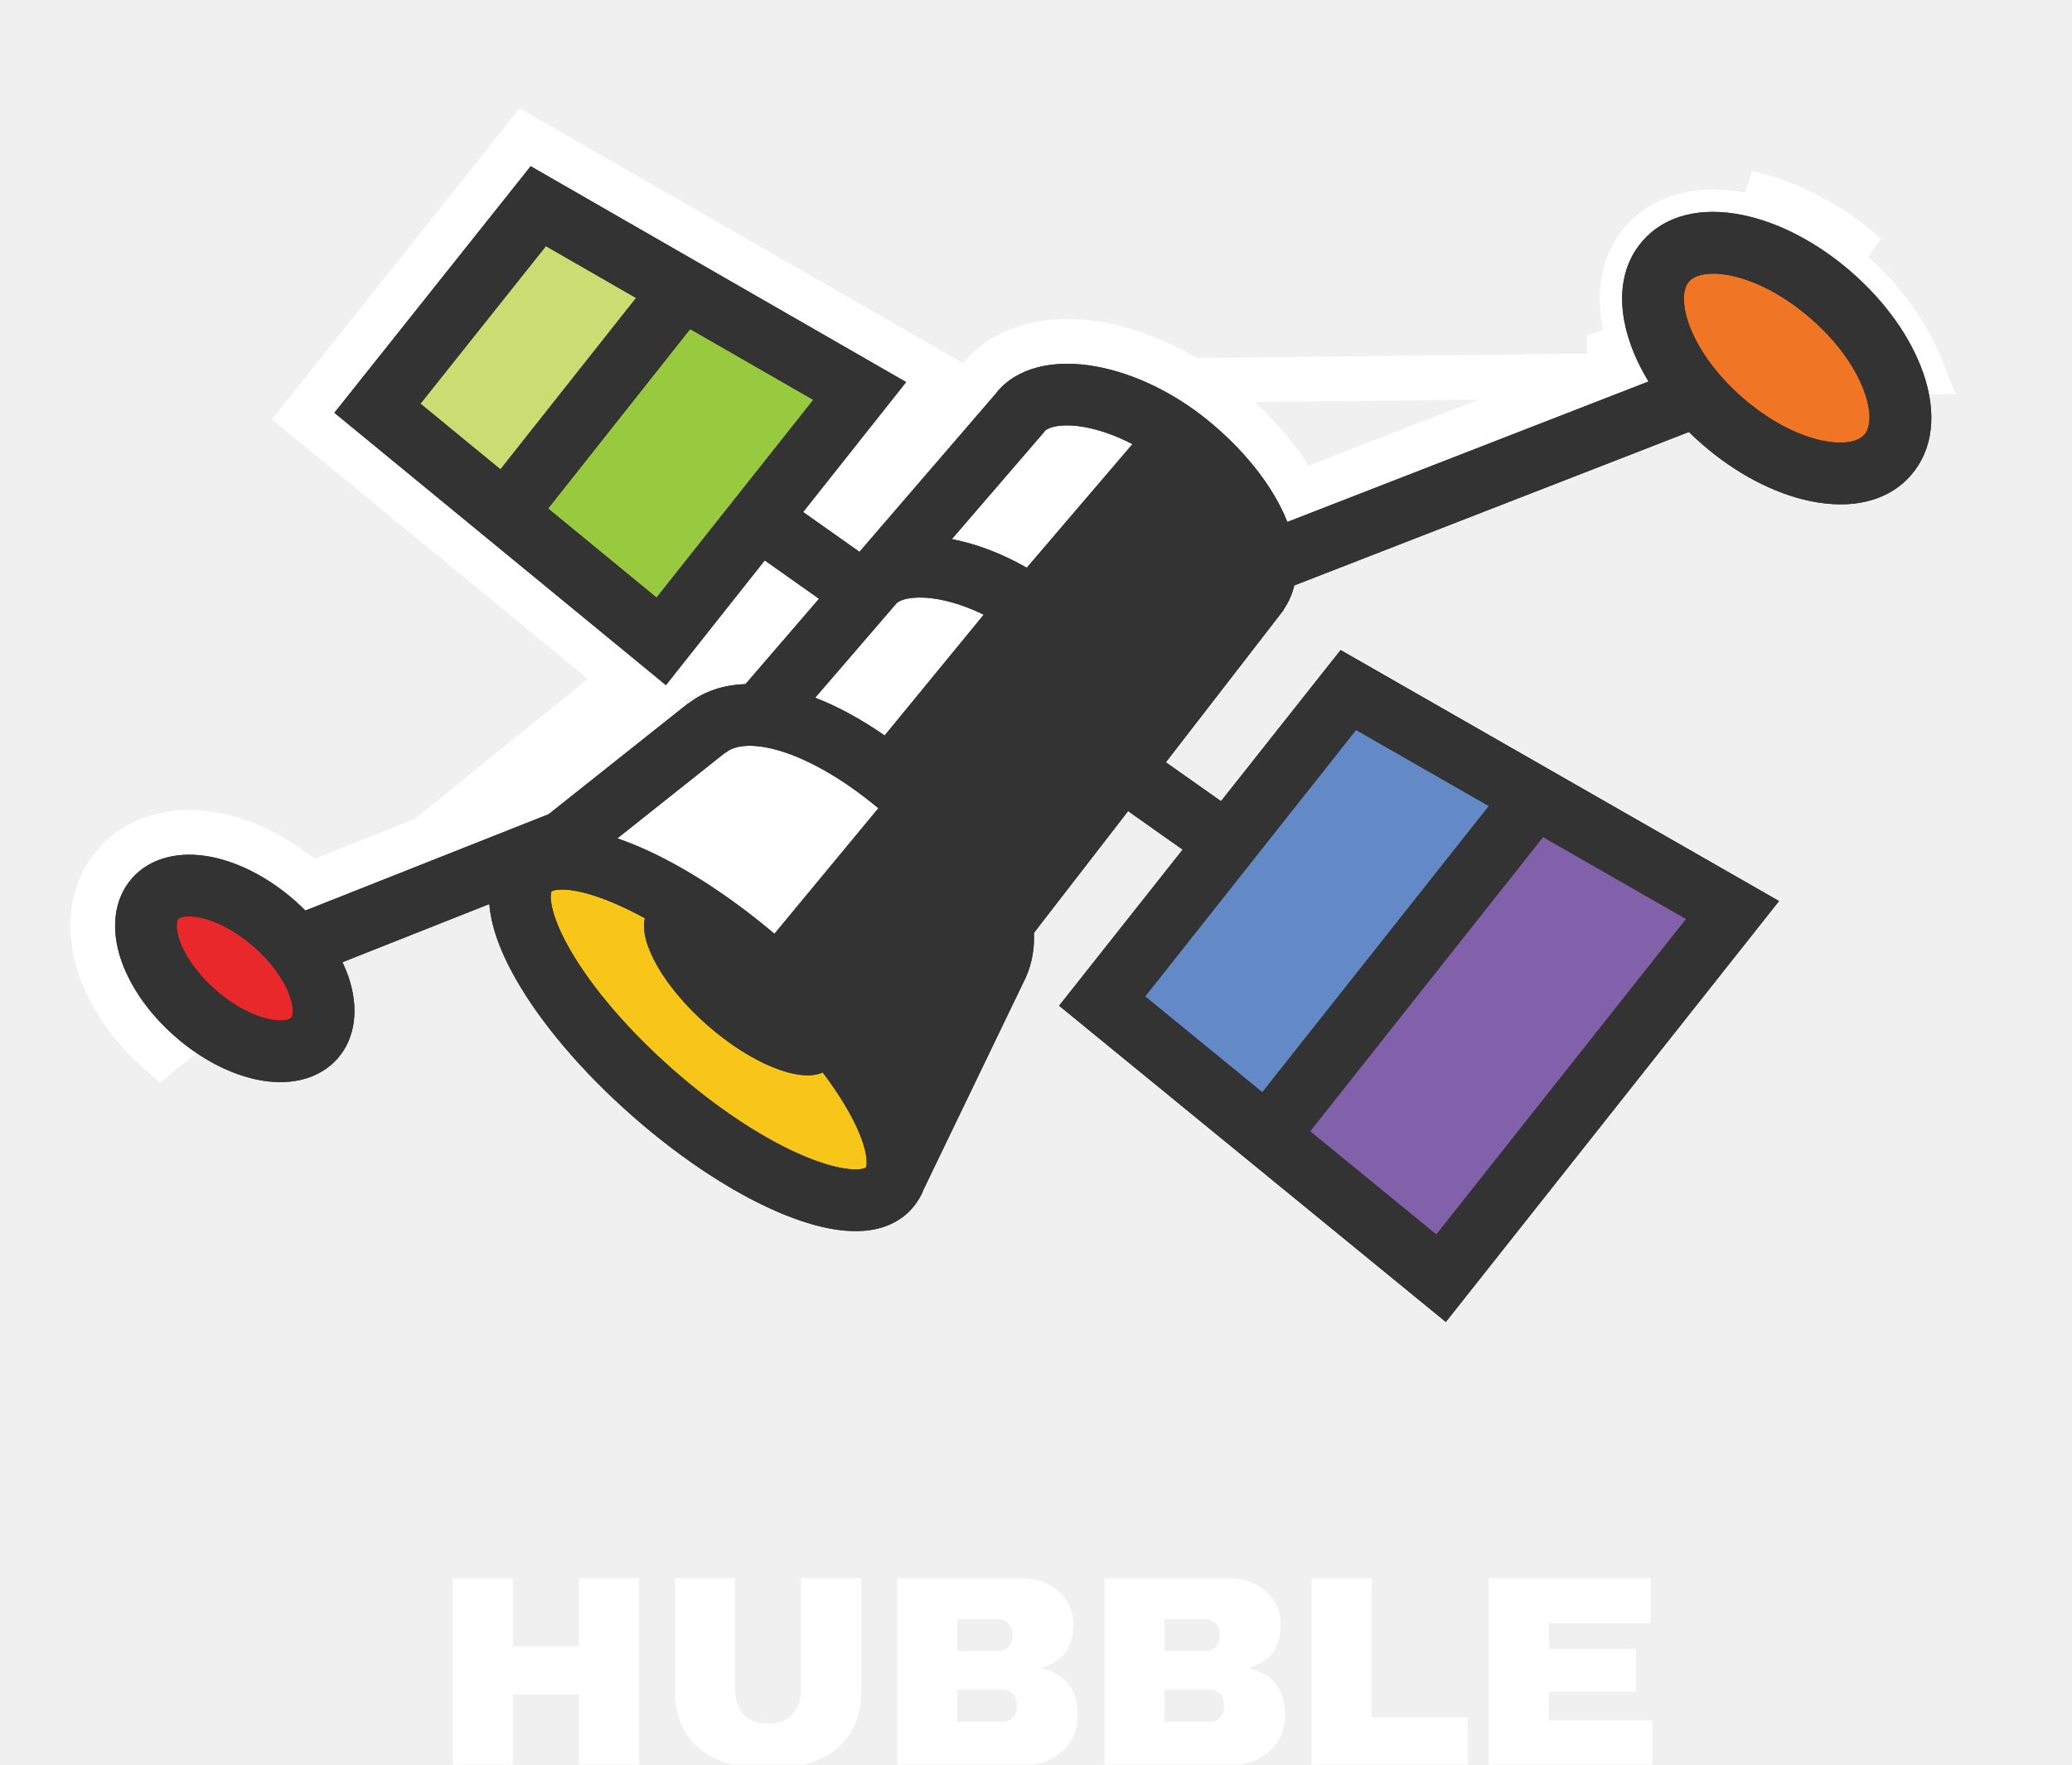
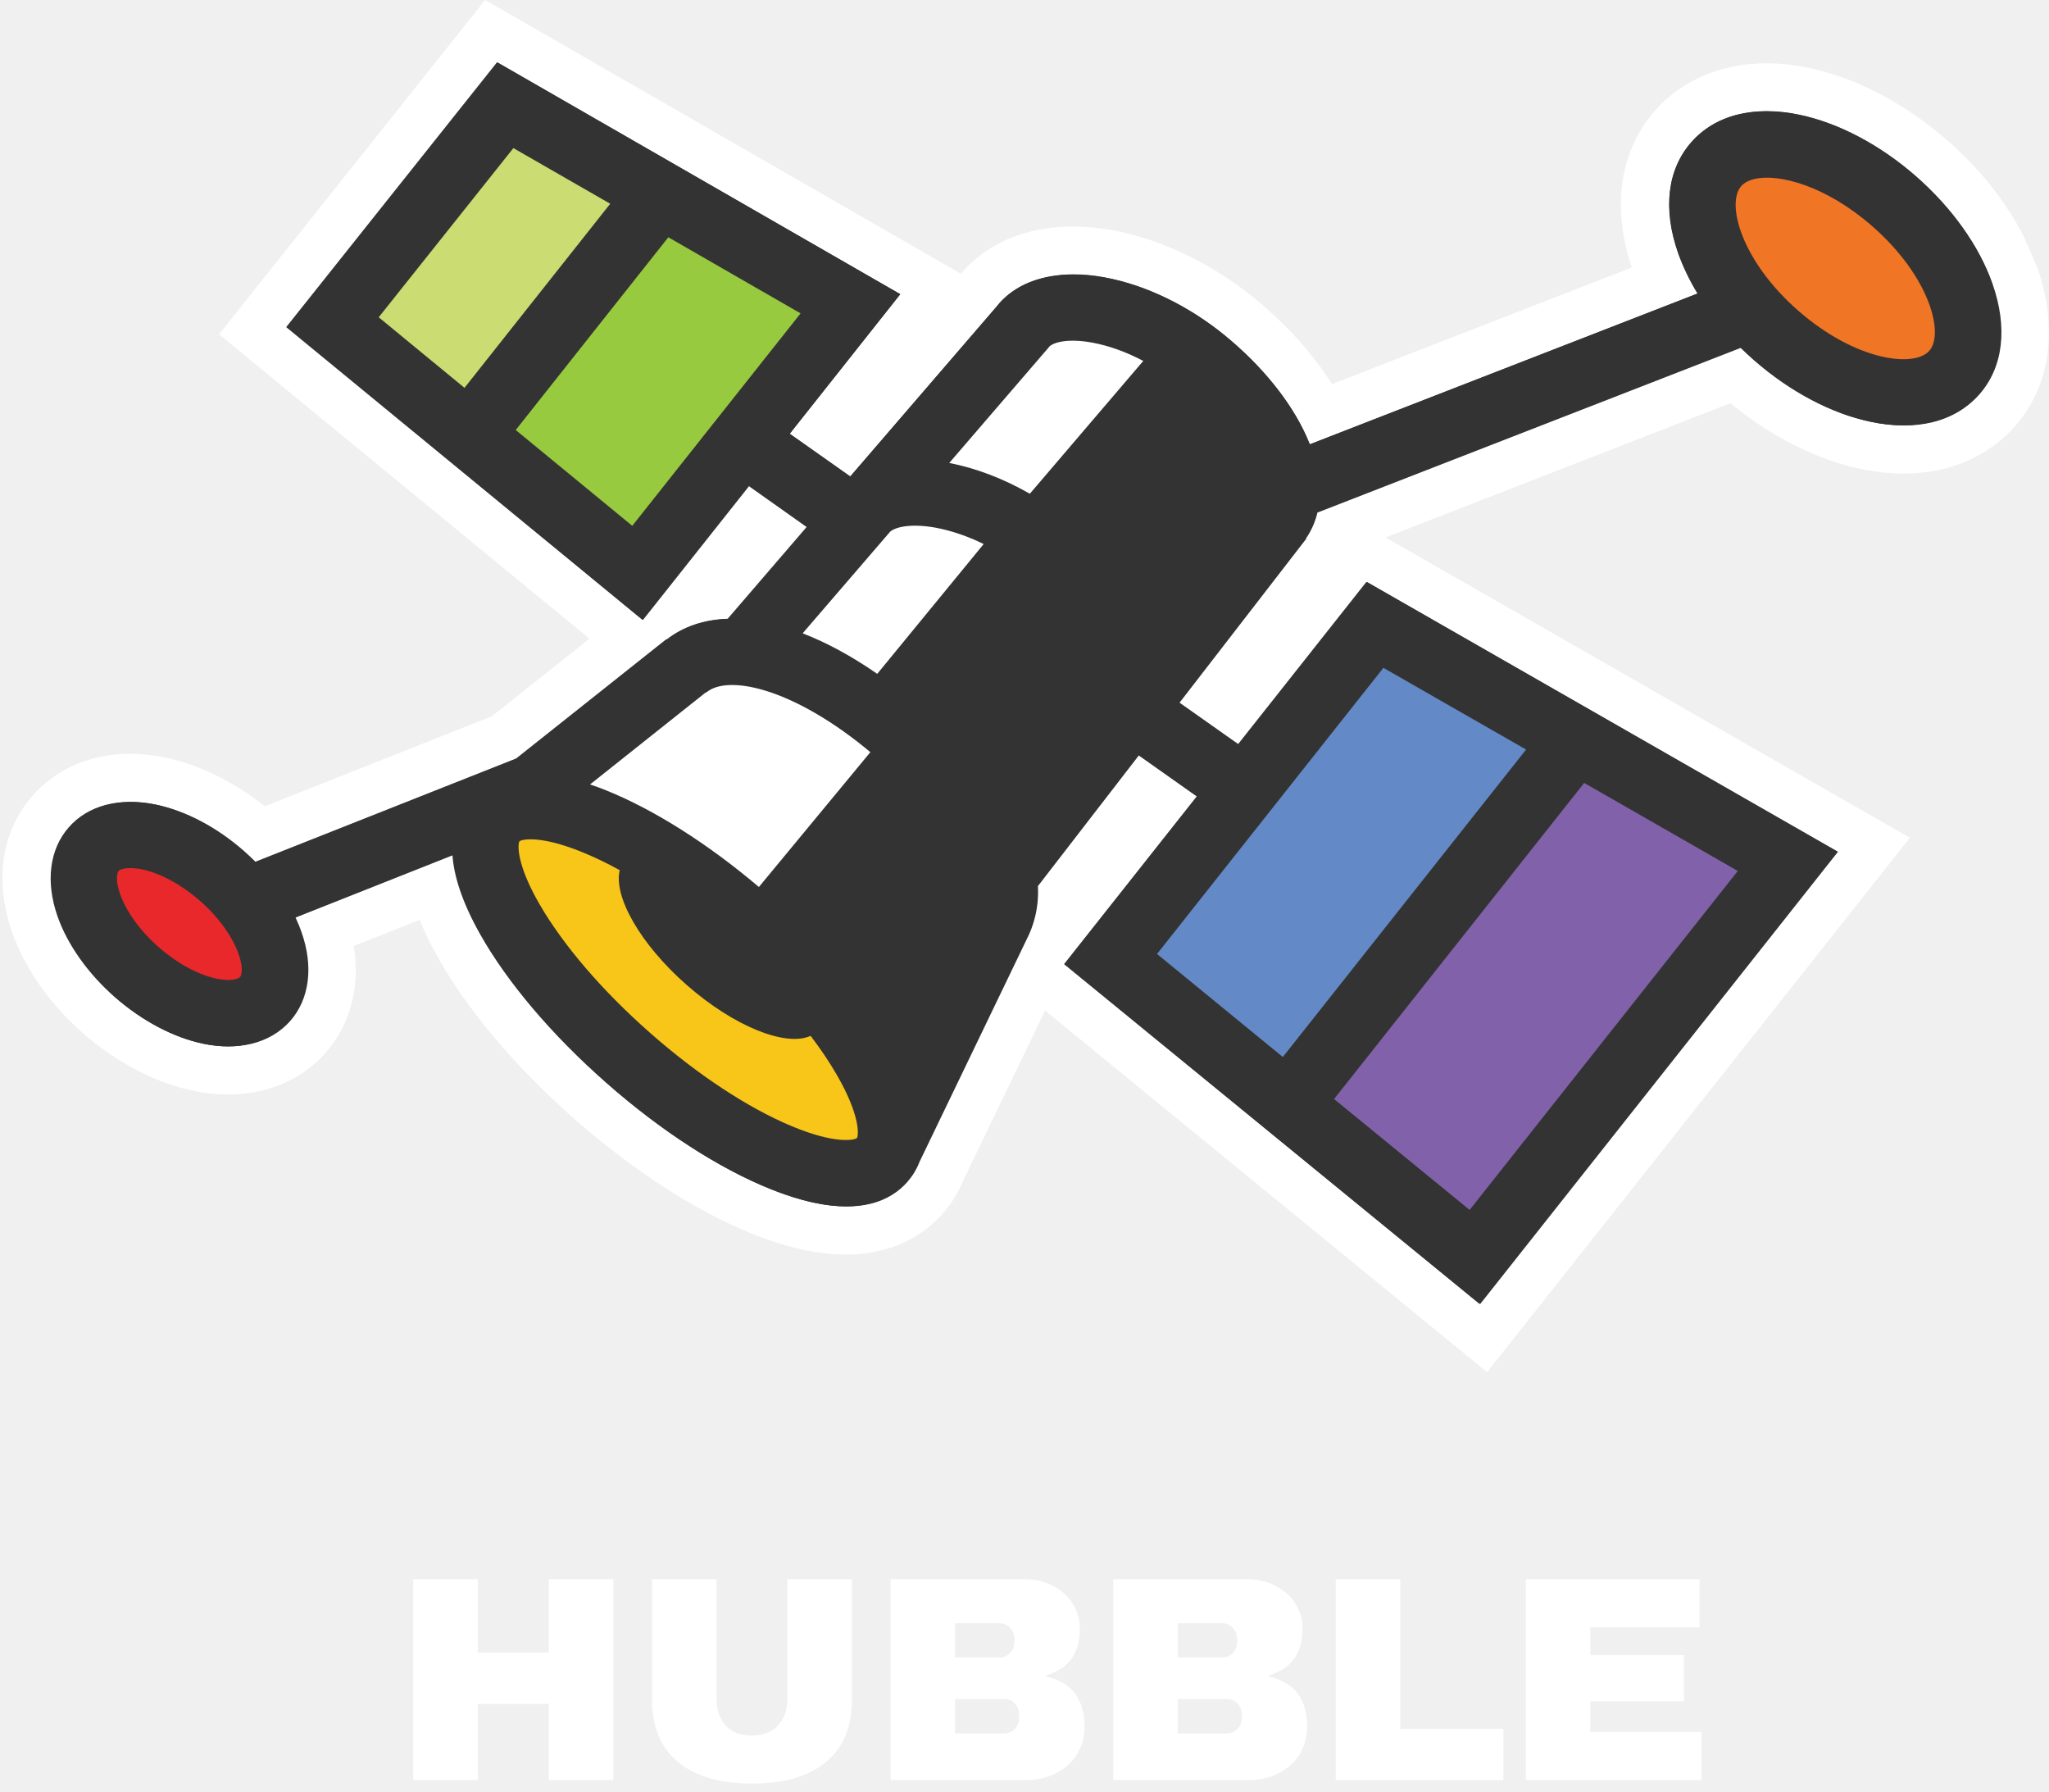
- <svg xmlns="http://www.w3.org/2000/svg" width="162" height="138" viewBox="0 0 162 138" fill="none">
-   <g clip-path="url(#clip0_7036_18453)">
-     <path d="M45.265 138.045V132.495H40.097V138.045H35.398V123.414H40.097V128.752H45.265V123.414H49.965V138.045H45.265Z" fill="white" />
-     <path d="M65.445 136.727C64.184 137.777 62.39 138.301 60.065 138.301C57.74 138.301 55.943 137.777 54.675 136.727C53.405 135.678 52.772 134.154 52.772 132.155V123.415H57.471V132.091C57.471 132.913 57.691 133.569 58.13 134.058C58.569 134.547 59.207 134.792 60.044 134.792C60.881 134.792 61.522 134.544 61.968 134.048C62.415 133.551 62.638 132.9 62.638 132.091V123.415H67.338V132.155C67.338 134.155 66.707 135.678 65.445 136.727Z" fill="white" />
-     <path d="M81.916 123.871C82.533 124.177 83.022 124.605 83.384 125.158C83.746 125.71 83.926 126.328 83.926 127.007C83.926 128.808 83.111 129.942 81.481 130.41V130.495C83.338 130.921 84.267 132.14 84.267 134.153C84.267 134.918 84.079 135.596 83.704 136.183C83.328 136.772 82.814 137.23 82.162 137.556C81.509 137.882 80.793 138.045 80.014 138.045H70.147V123.414H79.886C80.623 123.414 81.3 123.566 81.917 123.871H81.916ZM74.845 129.113H78.077C78.389 129.113 78.648 129.003 78.853 128.784C79.059 128.564 79.162 128.291 79.162 127.965V127.752C79.162 127.441 79.056 127.175 78.843 126.955C78.631 126.736 78.375 126.625 78.077 126.625H74.845V129.113ZM74.845 134.642H78.418C78.73 134.642 78.988 134.533 79.194 134.313C79.4 134.093 79.502 133.82 79.502 133.494V133.282C79.502 132.956 79.4 132.683 79.194 132.463C78.988 132.244 78.73 132.134 78.418 132.134H74.845V134.642Z" fill="white" />
-     <path d="M98.121 123.871C98.738 124.177 99.226 124.605 99.588 125.158C99.949 125.71 100.13 126.328 100.13 127.007C100.13 128.808 99.315 129.942 97.685 130.41V130.495C99.542 130.921 100.47 132.14 100.47 134.153C100.47 134.918 100.282 135.596 99.907 136.183C99.531 136.772 99.017 137.23 98.365 137.556C97.712 137.882 96.997 138.045 96.217 138.045H86.35V123.414H96.089C96.826 123.414 97.503 123.566 98.121 123.871ZM91.049 129.113H94.281C94.593 129.113 94.852 129.003 95.057 128.784C95.262 128.564 95.366 128.291 95.366 127.965V127.752C95.366 127.441 95.26 127.175 95.047 126.955C94.835 126.736 94.58 126.625 94.281 126.625H91.049V129.113ZM91.049 134.642H94.622C94.934 134.642 95.192 134.533 95.398 134.313C95.603 134.093 95.706 133.82 95.706 133.494V133.282C95.706 132.956 95.603 132.683 95.398 132.463C95.192 132.244 94.933 132.134 94.622 132.134H91.049V134.642Z" fill="white" />
-     <path d="M102.554 123.415H107.253V134.303H114.76V138.046H102.554V123.415Z" fill="white" />
-     <path d="M116.398 123.415H129.052V126.924H121.098V128.944H127.903V132.304H121.098V134.537H129.2V138.046H116.398V123.415Z" fill="white" />
-     <path d="M76.268 29.947L76.57 29.577C78.685 26.988 82.289 26.255 86.023 26.941C89.33 27.548 92.708 29.197 95.575 31.541C98.111 33.614 100.215 36.073 101.547 38.591L126.417 28.918C126.197 28.446 126.002 27.969 125.833 27.489C125.833 27.489 125.833 27.488 125.833 27.488L127.483 26.907C126.352 23.696 126.686 20.831 128.427 18.84C130.167 16.85 132.962 16.134 136.296 16.826C139.14 17.415 142.153 19.003 144.776 21.296L144.812 21.328C145.606 22.021 148.529 24.572 150.344 29.102L76.268 29.947ZM76.268 29.947L66.91 40.808L65.312 39.679M76.268 29.947L65.312 39.679M65.312 39.679L72.217 30.966L73.479 29.374L71.718 28.361L42.363 11.483L41.058 10.733L40.121 11.91L24.776 31.191L23.703 32.539L25.034 33.632L50.953 54.929L51.017 54.982L42.007 62.14L24.267 69.167C24.235 69.139 24.203 69.11 24.171 69.082L24.169 69.08C22.013 67.196 19.472 65.837 16.968 65.317C13.926 64.686 10.915 65.344 8.992 67.545H8.992C7.068 69.746 6.819 72.817 7.852 75.749C8.702 78.16 10.388 80.495 12.545 82.38L65.312 39.679ZM57.435 51.804C56.716 51.879 56.018 52.025 55.351 52.247L60.134 46.211L61.452 47.142L57.435 51.804ZM145.927 19.979C143.122 17.527 139.844 15.774 136.651 15.112L145.927 19.979Z" stroke="white" stroke-width="3.5" />
-     <path d="M69.66 43.99L80.174 32.088C87.167 27.385 101.573 39.676 98.473 46.198L88.085 59.634C90.407 55.807 78.514 41.518 69.661 43.99H69.66Z" fill="white" />
-     <path d="M59.265 55.936L68.392 45.462C75.385 40.76 91.689 53.719 87.322 60.596L78.347 72.23C79.288 69.552 66.251 54.148 59.266 55.936H59.265Z" fill="white" />
-     <path d="M42.069 67.407L55.74 56.621C62.733 51.919 82.127 69.048 77.76 75.924L70.074 92.461C71.2 81.481 49.661 65.272 42.069 67.407Z" fill="white" />
-     <path d="M99.073 88.823L120.077 62.28L135.461 71.164L112.67 99.961L99.073 88.823Z" fill="#8162AA" />
-     <path d="M86.237 78.578L105.417 53.96L119.755 62.69L99.008 88.947L86.237 78.578Z" fill="#6389C6" />
-     <path d="M39.489 40.132L53.582 22.732L67.217 30.572L51.698 50.154L39.489 40.132Z" fill="#98CA3F" />
-     <path d="M29.512 31.924L42.087 16.124L53.36 22.605L39.49 40.132L29.512 31.924Z" fill="#CBDD72" />
-     <path d="M69.508 92.892C71.918 90.15 67.562 82.379 59.778 75.536C51.994 68.692 43.729 65.368 41.319 68.109C38.908 70.852 43.264 78.622 51.049 85.465C58.833 92.309 67.097 95.634 69.508 92.892Z" fill="#F8C519" />
-     <path d="M147.577 35.574C149.939 32.871 147.972 27.288 143.183 23.103C138.394 18.919 132.598 17.717 130.236 20.419C127.874 23.122 129.842 28.705 134.631 32.89C139.419 37.075 145.216 38.276 147.577 35.574Z" fill="#F07525" />
-     <path d="M24.592 81.171C26.289 79.229 24.875 75.216 21.433 72.208C17.991 69.201 13.825 68.337 12.128 70.279C10.431 72.221 11.845 76.234 15.287 79.242C18.728 82.25 22.895 83.114 24.592 81.171Z" fill="#E8282B" />
-     <path d="M150.342 29.102C149.377 26.361 147.4 23.588 144.777 21.296C142.154 19.003 139.141 17.415 136.297 16.826C132.963 16.134 130.168 16.85 128.428 18.84C126.687 20.831 126.353 23.696 127.484 26.907C127.829 27.887 128.305 28.869 128.892 29.834L100.65 40.818C100.573 40.622 100.491 40.424 100.401 40.226C99.259 37.693 97.152 35.089 94.469 32.896C91.798 30.712 88.686 29.209 85.707 28.662C82.32 28.04 79.484 28.777 77.926 30.684L77.936 30.692L67.199 43.155L62.793 40.041L70.847 29.879L41.491 13L26.146 32.28L52.065 53.577L59.792 43.825L64.036 46.824L58.285 53.5C56.574 53.555 55.061 54.051 53.834 55.011L53.819 54.992L42.894 63.672L23.877 71.205C23.602 70.929 23.316 70.659 23.018 70.398C21.046 68.674 18.772 67.478 16.614 67.031C14.006 66.49 11.708 67.097 10.31 68.697C8.912 70.297 8.618 72.655 9.504 75.167C10.236 77.245 11.725 79.339 13.697 81.062C15.669 82.786 17.944 83.982 20.101 84.429C21.348 84.687 22.523 84.684 23.563 84.435C24.7 84.163 25.675 83.598 26.405 82.763C27.803 81.163 28.097 78.805 27.212 76.293C27.089 75.943 26.942 75.593 26.777 75.244L38.261 70.695C38.375 72.201 38.942 74.086 40.258 76.432C42.226 79.943 45.492 83.795 49.456 87.281C53.421 90.766 57.66 93.513 61.393 95.015C64.651 96.326 66.966 96.475 68.605 96.084C69.872 95.78 70.736 95.154 71.319 94.49C71.662 94.099 71.98 93.615 72.211 93.019L79.993 76.87C80.507 75.891 80.913 74.583 80.836 72.954L88.201 63.428L92.466 66.442L82.807 78.648L113.043 103.378L139.095 70.462L104.817 50.834L95.464 62.654L91.155 59.609L100.383 47.673L100.364 47.658C100.756 47.09 101.032 46.46 101.195 45.781L132.049 33.781C132.372 34.098 132.707 34.41 133.053 34.713C135.676 37.006 138.688 38.594 141.533 39.184C143.152 39.519 144.643 39.523 145.948 39.211C147.332 38.88 148.507 38.193 149.402 37.169C151.142 35.179 151.477 32.313 150.345 29.102H150.342ZM22.772 79.59C22.633 79.749 22.067 79.912 21.079 79.707C19.741 79.429 18.207 78.6 16.87 77.431C15.533 76.262 14.506 74.853 14.052 73.565C13.716 72.613 13.802 72.03 13.941 71.871C13.993 71.812 14.106 71.752 14.278 71.71C14.565 71.641 15.017 71.625 15.635 71.754C16.973 72.032 18.506 72.861 19.844 74.029C21.181 75.199 22.208 76.608 22.662 77.896C22.997 78.848 22.912 79.431 22.772 79.59ZM131.833 71.864L112.301 96.543L102.43 88.469L120.642 65.455L131.834 71.864H131.833ZM106.021 57.082L116.409 63.031L98.696 85.416L89.532 77.921L106.021 57.083L106.021 57.082ZM32.876 31.568L42.682 19.247L49.733 23.302L39.127 36.704L32.876 31.568H32.876ZM51.333 46.734L42.854 39.766L53.96 25.732L63.589 31.268L51.333 46.733V46.734ZM67.695 91.305C67.511 91.456 66.119 91.767 62.932 90.435C59.752 89.105 56.096 86.699 52.639 83.659C49.182 80.619 46.328 77.302 44.601 74.318C42.864 71.314 43.003 69.894 43.126 69.708C43.158 69.68 43.229 69.648 43.344 69.62C43.865 69.496 45.271 69.48 47.891 70.576C48.706 70.917 49.553 71.329 50.421 71.804C49.959 73.726 51.915 77.189 55.291 80.157C58.746 83.195 62.525 84.692 64.326 83.865C65.054 84.828 65.691 85.776 66.222 86.694C67.952 89.683 67.821 91.104 67.694 91.305L67.695 91.305ZM60.551 73.024C56.826 69.874 52.91 67.394 49.432 65.995C49.029 65.833 48.641 65.689 48.267 65.561L56.71 58.852L56.727 58.871C57.503 58.199 59.044 58.139 60.956 58.708C63.303 59.407 66.032 60.998 68.676 63.204L60.551 73.023V73.024ZM69.167 57.515C67.307 56.224 65.478 55.236 63.734 54.561L70.118 47.152C70.561 46.788 71.717 46.562 73.413 46.873C74.544 47.081 75.739 47.492 76.914 48.069L69.167 57.514V57.515ZM74.42 42.159L81.674 33.74L81.663 33.73C81.93 33.413 82.99 33.066 84.835 33.405C86.032 33.625 87.303 34.085 88.542 34.732L80.279 44.397C78.374 43.305 76.371 42.534 74.42 42.159ZM145.766 33.995C144.67 35.251 140.406 34.739 136.222 31.082C132.038 27.425 130.961 23.268 132.058 22.014C132.268 21.773 132.596 21.596 133.018 21.496C134.79 21.072 138.222 21.974 141.602 24.927C145.785 28.584 146.862 32.741 145.766 33.995Z" fill="#333333" />
-     <path d="M150.341 29.102C149.376 26.361 147.399 23.588 144.776 21.296C142.153 19.003 139.14 17.415 136.296 16.826C132.962 16.134 130.167 16.85 128.427 18.84C126.686 20.831 126.352 23.696 127.483 26.907C127.828 27.887 128.305 28.869 128.891 29.834L100.649 40.818C100.572 40.622 100.49 40.424 100.4 40.226C99.258 37.693 97.151 35.089 94.468 32.896C91.797 30.712 88.685 29.209 85.707 28.662C82.319 28.04 79.483 28.777 77.925 30.684L77.935 30.692L67.198 43.155L62.792 40.041L70.846 29.879L41.49 13L26.145 32.28L52.064 53.577L59.791 43.825L64.035 46.824L58.284 53.5C56.573 53.555 55.06 54.051 53.833 55.011L53.818 54.992L42.893 63.672L23.876 71.205C23.601 70.929 23.315 70.659 23.017 70.398C21.045 68.674 18.771 67.478 16.613 67.031C14.005 66.49 11.707 67.097 10.31 68.697C8.911 70.297 8.617 72.655 9.503 75.167C10.235 77.245 11.724 79.339 13.696 81.062C15.668 82.786 17.943 83.982 20.1 84.429C21.347 84.687 22.522 84.684 23.562 84.435C24.699 84.163 25.674 83.598 26.404 82.763C27.802 81.163 28.096 78.805 27.211 76.293C27.088 75.943 26.941 75.593 26.776 75.244L38.26 70.695C38.374 72.201 38.941 74.086 40.257 76.432C42.225 79.943 45.491 83.795 49.456 87.281C53.42 90.766 57.659 93.513 61.392 95.015C64.65 96.326 66.965 96.475 68.604 96.084C69.871 95.78 70.734 95.154 71.318 94.49C71.661 94.099 71.979 93.615 72.21 93.019L79.992 76.87C80.506 75.891 80.912 74.583 80.835 72.954L88.2 63.428L92.465 66.442L82.806 78.648L113.042 103.378L139.094 70.462L104.816 50.834L95.463 62.654L91.154 59.609L100.383 47.673L100.363 47.658C100.755 47.09 101.031 46.46 101.194 45.781L132.048 33.781C132.371 34.098 132.706 34.41 133.052 34.713C135.675 37.006 138.687 38.594 141.532 39.184C143.151 39.519 144.642 39.523 145.947 39.211C147.331 38.88 148.506 38.193 149.401 37.169C151.141 35.179 151.476 32.313 150.344 29.102H150.341ZM22.771 79.59C22.631 79.749 22.066 79.912 21.078 79.707C19.74 79.429 18.206 78.6 16.869 77.431C15.532 76.262 14.505 74.853 14.051 73.565C13.716 72.613 13.801 72.03 13.941 71.871C13.992 71.812 14.105 71.752 14.277 71.71C14.563 71.641 15.016 71.625 15.634 71.754C16.972 72.032 18.506 72.861 19.843 74.029C21.18 75.199 22.207 76.608 22.661 77.896C22.996 78.848 22.911 79.431 22.771 79.59ZM131.832 71.864L112.3 96.543L102.429 88.469L120.641 65.455L131.832 71.864ZM106.02 57.082L116.408 63.031L98.695 85.416L89.531 77.921L106.02 57.083L106.02 57.082ZM32.876 31.568L42.681 19.247L49.731 23.302L39.126 36.704L32.876 31.568ZM51.332 46.734L42.853 39.766L53.959 25.732L63.588 31.268L51.332 46.734ZM67.694 91.305C67.51 91.456 66.118 91.767 62.931 90.435C59.751 89.105 56.095 86.699 52.638 83.659C49.181 80.619 46.327 77.302 44.6 74.318C42.863 71.314 43.002 69.894 43.125 69.708C43.157 69.68 43.228 69.648 43.343 69.62C43.864 69.496 45.27 69.48 47.89 70.576C48.706 70.917 49.553 71.329 50.42 71.804C49.958 73.726 51.914 77.189 55.29 80.157C58.745 83.195 62.524 84.692 64.325 83.865C65.053 84.828 65.69 85.776 66.221 86.694C67.951 89.683 67.82 91.104 67.693 91.305L67.694 91.305ZM60.55 73.024C56.825 69.874 52.909 67.394 49.431 65.995C49.028 65.833 48.64 65.689 48.266 65.561L56.709 58.852L56.726 58.871C57.502 58.199 59.043 58.139 60.955 58.708C63.302 59.407 66.031 60.998 68.675 63.204L60.55 73.024ZM69.166 57.515C67.306 56.224 65.477 55.236 63.733 54.561L70.117 47.152C70.56 46.788 71.716 46.562 73.412 46.873C74.544 47.081 75.738 47.492 76.913 48.069L69.166 57.515ZM74.419 42.159L81.672 33.74L81.662 33.73C81.929 33.413 82.989 33.066 84.834 33.405C86.031 33.625 87.302 34.085 88.541 34.732L80.278 44.397C78.373 43.305 76.37 42.534 74.419 42.159ZM145.765 33.995C144.669 35.251 140.405 34.739 136.221 31.082C132.037 27.425 130.96 23.268 132.057 22.014C132.267 21.773 132.595 21.596 133.017 21.496C134.789 21.072 138.221 21.974 141.601 24.927C145.784 28.584 146.861 32.741 145.765 33.995Z" fill="#333333" />
-   </g>
-   <defs>
-     <clipPath id="clip0_7036_18453">
-       <rect width="162" height="138" fill="white" />
-     </clipPath>
-   </defs>
+ <svg xmlns="http://www.w3.org/2000/svg" width="151" height="132" viewBox="0 0 151 132" fill="none">
+   <path d="M76.399 71.653L69.344 86.3C69.06 87.019 68.655 87.666 68.149 88.243C67.198 89.326 65.963 90.055 64.485 90.409C63.817 90.571 63.098 90.652 62.339 90.652C60.517 90.652 58.422 90.177 56.114 89.246C52.157 87.656 47.682 84.761 43.522 81.107C39.362 77.453 35.921 73.384 33.836 69.659C32.995 68.171 32.388 66.754 32.014 65.428L24.017 68.596C24.908 71.562 24.432 74.376 22.691 76.37C21.719 77.484 20.404 78.253 18.895 78.617C18.238 78.779 17.539 78.86 16.81 78.86C16.081 78.86 15.363 78.779 14.614 78.627C12.134 78.111 9.543 76.765 7.326 74.822C5.109 72.878 3.419 70.499 2.579 68.111C1.465 64.953 1.88 61.926 3.733 59.81C5.129 58.211 7.225 57.32 9.613 57.32C10.322 57.32 11.061 57.401 11.81 57.553C14.29 58.069 16.871 59.416 19.098 61.359L19.199 61.45L37.156 54.334L46.276 47.087L18.632 24.373L36.184 2.297L69 21.164L60.73 31.6L62.349 32.744L71.894 21.66L72.127 21.377C73.666 19.494 76.136 18.462 79.081 18.462C79.921 18.462 80.802 18.543 81.693 18.705C84.992 19.312 88.434 20.962 91.359 23.361C93.961 25.486 96.076 27.987 97.402 30.497L122.576 20.709C122.353 20.223 122.151 19.737 121.989 19.262C120.622 15.385 121.078 11.862 123.284 9.342C124.944 7.439 127.323 6.437 130.177 6.437C131.068 6.437 131.999 6.538 132.941 6.73C136.109 7.388 139.449 9.139 142.334 11.66C144.844 13.856 146.818 16.468 148.002 19.12H148.053L148.478 20.304C149.845 24.181 149.389 27.703 147.182 30.224C146.039 31.54 144.551 32.42 142.769 32.845C141.99 33.028 141.16 33.129 140.299 33.129C139.439 33.129 138.477 33.028 137.526 32.835C134.348 32.177 131.017 30.426 128.133 27.906L127.88 27.683L98.485 39.121L98.465 39.161L98.698 39.344L97.625 40.781L89.416 51.399L90.894 52.442L100.267 40.599L138.073 62.25L109.306 98.588L76.379 71.663L76.399 71.653ZM108.03 86.644L125.41 64.689L117.191 59.983L100.783 80.713L108.03 86.644ZM40.344 63.799C40.536 64.305 40.84 64.963 41.316 65.772C42.976 68.627 45.729 71.835 49.09 74.781C52.45 77.737 55.972 80.065 59.019 81.34C59.89 81.704 60.578 81.917 61.104 82.049C60.912 81.543 60.608 80.885 60.133 80.075C59.799 79.508 59.424 78.911 58.999 78.303C58.857 78.314 58.706 78.324 58.554 78.324C55.993 78.324 52.582 76.674 49.434 73.9C46.842 71.623 44.089 68.161 43.846 65.155C43.36 64.912 42.885 64.689 42.429 64.497C41.559 64.133 40.87 63.92 40.344 63.788V63.799ZM94.264 75.378L109.802 55.741L102.392 51.5L87.725 70.034L94.264 75.378ZM10.848 66.015C11.294 66.845 12.012 67.716 12.873 68.475C13.733 69.224 14.695 69.821 15.575 70.155C15.13 69.325 14.411 68.455 13.551 67.696C12.691 66.947 11.729 66.349 10.848 66.015ZM78.231 65.864C78.211 67.109 77.958 68.293 77.482 69.396L85.681 59.041L84.274 58.049L78.231 65.864ZM46.954 57.29C49.758 58.616 52.764 60.539 55.679 62.847L61.621 55.66C59.586 54.152 57.562 53.059 55.821 52.543C55.122 52.33 54.474 52.229 53.958 52.229C53.391 52.229 53.209 52.35 53.209 52.361L51.873 53.514L51.812 53.444L46.954 57.3V57.29ZM62.036 46.004C62.785 46.379 63.534 46.804 64.283 47.279L69.566 40.832C69.243 40.74 68.929 40.66 68.615 40.609C68.18 40.528 67.775 40.487 67.421 40.487C67.087 40.487 66.854 40.528 66.722 40.558L62.026 46.004H62.036ZM50.658 44.303C51.327 44.081 52.025 43.939 52.764 43.858L56.833 39.141L55.497 38.2L50.658 44.303ZM46.316 36.216L56.327 23.584L49.687 19.768L40.476 31.408L46.326 36.216H46.316ZM73.119 33.139C73.909 33.422 74.688 33.756 75.457 34.131L81.328 27.268C80.933 27.147 80.549 27.045 80.174 26.974C79.769 26.904 79.395 26.863 79.061 26.863C78.778 26.863 78.585 26.893 78.474 26.914L73.119 33.139ZM33.957 26.064L42.298 15.526L38.259 13.209L30.364 23.118L33.947 26.064H33.957ZM129.661 14.909C129.56 15.688 130.208 18.523 133.669 21.549C136.321 23.867 138.872 24.687 140.249 24.687C140.502 24.687 140.684 24.657 140.785 24.636C140.886 23.857 140.239 21.023 136.777 17.996C134.125 15.678 131.574 14.858 130.198 14.858C129.945 14.858 129.772 14.889 129.671 14.909H129.651H129.661Z" fill="#333333" />
+   <path d="M36.63 4.585L66.348 21.671L58.2 31.955L62.664 35.103L73.535 22.491C74.749 21.003 76.713 20.214 79.122 20.214C79.851 20.214 80.62 20.285 81.41 20.436C84.426 20.993 87.574 22.512 90.277 24.718C92.989 26.935 95.125 29.577 96.279 32.138C96.37 32.34 96.451 32.542 96.532 32.735L125.117 21.621C124.52 20.649 124.044 19.647 123.689 18.655C122.546 15.406 122.88 12.501 124.641 10.486C125.967 8.968 127.89 8.189 130.198 8.189C130.957 8.189 131.767 8.27 132.607 8.452C135.482 9.049 138.539 10.659 141.191 12.976C143.843 15.294 145.847 18.108 146.829 20.882C147.972 24.131 147.638 27.036 145.877 29.05C144.966 30.083 143.782 30.781 142.385 31.115C141.737 31.267 141.049 31.348 140.32 31.348C139.561 31.348 138.751 31.267 137.911 31.085C135.026 30.488 131.979 28.878 129.327 26.56C128.973 26.257 128.639 25.943 128.315 25.619L97.089 37.765C96.927 38.454 96.643 39.091 96.249 39.668L96.269 39.689L86.926 51.774L91.289 54.852L100.753 42.887L135.451 62.757L109.083 96.079L78.474 71.047L88.252 58.688L83.94 55.641L76.49 65.287C76.571 66.937 76.156 68.263 75.64 69.255L67.765 85.602C67.532 86.21 67.208 86.695 66.864 87.09C66.277 87.758 65.397 88.396 64.121 88.7C63.615 88.821 63.038 88.892 62.39 88.892C60.933 88.892 59.111 88.538 56.823 87.617C53.048 86.098 48.756 83.315 44.737 79.792C40.729 76.26 37.419 72.363 35.425 68.81C34.089 66.431 33.522 64.528 33.401 63L21.781 67.605C21.942 67.96 22.094 68.314 22.216 68.668C23.117 71.209 22.813 73.598 21.396 75.217C20.657 76.057 19.665 76.634 18.521 76.907C17.995 77.029 17.438 77.1 16.851 77.1C16.264 77.1 15.647 77.039 15.019 76.907C12.833 76.452 10.535 75.248 8.541 73.496C6.547 71.755 5.039 69.63 4.3 67.524C3.399 64.984 3.703 62.595 5.12 60.975C6.193 59.74 7.802 59.093 9.664 59.093C10.252 59.093 10.869 59.153 11.497 59.285C13.683 59.74 15.981 60.945 17.975 62.696C18.278 62.959 18.562 63.233 18.845 63.516L38.097 55.894L49.161 47.108L49.181 47.128C50.426 46.157 51.954 45.651 53.685 45.6L59.505 38.838L55.214 35.802L47.389 45.671L21.153 24.111L36.69 4.595M34.302 28.585L45.041 15.021L37.905 10.922L27.975 23.392L34.302 28.595M140.33 26.479C141.221 26.479 141.889 26.257 142.243 25.852C143.357 24.587 142.263 20.376 138.032 16.671C135.138 14.14 132.202 13.098 130.279 13.098C129.935 13.098 129.611 13.128 129.338 13.199C128.912 13.3 128.578 13.483 128.366 13.726C127.252 14.991 128.346 19.202 132.577 22.906C135.472 25.437 138.407 26.479 140.33 26.479ZM46.651 38.747L59.06 23.088L49.313 17.481L38.067 31.682L46.651 38.737M75.954 36.369L84.315 26.581C83.059 25.923 81.774 25.457 80.559 25.234C80.013 25.133 79.537 25.093 79.132 25.093C78.14 25.093 77.543 25.335 77.351 25.558H77.361L70.022 34.091C71.996 34.476 74.02 35.255 75.954 36.358M64.708 49.639L72.553 40.073C71.369 39.486 70.154 39.071 69.01 38.869C68.443 38.767 67.937 38.717 67.492 38.717C66.601 38.717 65.974 38.899 65.67 39.152L59.212 46.653C60.973 47.331 62.825 48.333 64.708 49.639ZM94.599 77.879L112.525 55.226L102.008 49.203L85.317 70.298L94.589 77.889M52.106 51.025L52.086 51.005L43.543 57.797C43.917 57.929 44.312 58.07 44.727 58.232C48.25 59.649 52.208 62.16 55.983 65.348L64.202 55.408C61.53 53.171 58.767 51.562 56.388 50.853C55.507 50.59 54.708 50.459 54.019 50.459C53.2 50.459 52.541 50.641 52.106 51.015M108.355 89.145L128.123 64.164L116.796 57.676L98.364 80.966L108.355 89.135M62.39 83.973C62.876 83.973 63.129 83.892 63.21 83.831C63.342 83.629 63.473 82.191 61.722 79.165C61.186 78.234 60.538 77.272 59.799 76.3C59.465 76.452 59.06 76.533 58.605 76.533C56.58 76.533 53.503 75.065 50.649 72.555C47.227 69.549 45.254 66.046 45.719 64.103C44.839 63.627 43.988 63.202 43.158 62.858C41.195 62.038 39.909 61.836 39.15 61.836C38.887 61.836 38.684 61.856 38.553 61.897C38.431 61.927 38.361 61.957 38.33 61.988C38.209 62.18 38.067 63.617 39.828 66.654C41.579 69.67 44.464 73.031 47.966 76.108C51.469 79.185 55.163 81.624 58.382 82.971C60.346 83.79 61.631 83.993 62.39 83.993M16.881 72.211C17.357 72.211 17.641 72.1 17.732 71.998C17.873 71.836 17.954 71.249 17.62 70.288C17.165 68.982 16.122 67.555 14.766 66.37C13.41 65.186 11.861 64.346 10.505 64.063C10.171 63.992 9.877 63.961 9.644 63.961C9.442 63.961 9.27 63.982 9.128 64.012C8.956 64.052 8.845 64.113 8.784 64.174C8.642 64.336 8.561 64.923 8.895 65.885C9.351 67.19 10.393 68.618 11.75 69.802C13.106 70.986 14.655 71.826 16.011 72.11C16.345 72.18 16.639 72.211 16.871 72.211M35.749 0L33.856 2.379L18.319 21.894L16.143 24.627L18.835 26.844L43.442 47.057L36.245 52.776L19.513 59.406C17.236 57.595 14.655 56.329 12.155 55.813C11.294 55.631 10.434 55.54 9.604 55.54C6.699 55.54 4.128 56.643 2.387 58.637C0.109 61.249 -0.437 64.913 0.899 68.698C1.84 71.371 3.703 74.023 6.152 76.159C8.602 78.294 11.476 79.792 14.25 80.369C15.11 80.551 15.97 80.642 16.8 80.642C17.631 80.642 18.501 80.541 19.291 80.359C21.163 79.914 22.793 78.942 24.007 77.555C25.84 75.46 26.548 72.677 26.072 69.701L30.931 67.777C31.295 68.678 31.741 69.599 32.277 70.551C34.464 74.448 38.037 78.669 42.339 82.454C46.651 86.24 51.297 89.246 55.436 90.906C57.957 91.918 60.275 92.435 62.33 92.435C63.22 92.435 64.081 92.334 64.89 92.141C66.712 91.706 68.291 90.765 69.476 89.418C70.103 88.7 70.599 87.9 70.964 87.019L77.017 74.458L106.806 98.822L109.589 101.099L111.826 98.275L138.194 64.953L140.745 61.724L137.172 59.68L102.474 39.81L102.109 39.597L127.526 29.708C130.502 32.168 133.893 33.879 137.152 34.557C138.225 34.779 139.277 34.891 140.28 34.891C141.282 34.891 142.253 34.779 143.164 34.567C145.28 34.061 147.132 32.958 148.509 31.389C151.11 28.413 151.707 24.161 150.138 19.718L149.106 17.349C147.8 14.829 145.867 12.399 143.488 10.325C140.381 7.612 136.757 5.719 133.295 5C132.233 4.778 131.18 4.666 130.168 4.666C126.848 4.666 123.922 5.911 121.938 8.179C119.367 11.124 118.76 15.315 120.258 19.708L98.162 28.301C96.745 26.064 94.781 23.878 92.473 21.995C89.315 19.414 85.6 17.633 82.007 16.965C81.005 16.782 80.023 16.691 79.071 16.691C75.62 16.691 72.695 17.926 70.812 20.173L68.089 18.604L38.391 1.518L35.749 0ZM32.844 22.866L38.705 15.507L39.636 16.044L33.694 23.554L32.854 22.866H32.844ZM138.255 22.43C137.294 22.026 136.109 21.337 134.834 20.234C133.538 19.1 132.708 18.017 132.202 17.137C133.164 17.541 134.348 18.23 135.623 19.333C136.919 20.467 137.749 21.55 138.255 22.43ZM42.936 31.156L50.122 22.076L53.655 24.111L46.043 33.717L42.936 31.166V31.156ZM90.186 69.771L102.818 53.809L107.11 56.269L93.971 72.879L90.175 69.782L90.186 69.771ZM51.671 55.995L53.999 54.011C54.222 54.011 54.647 54.062 55.315 54.254C56.418 54.578 57.694 55.206 59.02 56.036L55.406 60.408C53.665 59.103 51.914 57.959 50.193 56.987L51.58 55.884L51.681 55.995H51.671ZM103.243 80.45L117.626 62.281L122.738 65.206L107.757 84.135L103.253 80.45H103.243Z" fill="white" />
+   <path d="M40.445 131.161V125.543H35.212V131.161H30.454V116.353H35.212V121.758H40.445V116.353H45.202V131.161H40.445Z" fill="white" />
+   <path d="M60.871 129.825C59.596 130.888 57.774 131.414 55.426 131.414C53.078 131.414 51.256 130.888 49.97 129.825C48.685 128.762 48.047 127.224 48.047 125.199V116.353H52.804V125.138C52.804 125.969 53.027 126.637 53.472 127.133C53.918 127.629 54.566 127.871 55.406 127.871C56.246 127.871 56.904 127.618 57.349 127.122C57.804 126.616 58.027 125.958 58.027 125.138V116.353H62.785V125.199C62.785 127.224 62.147 128.762 60.871 129.825Z" fill="white" />
+   <path d="M77.543 116.818C78.17 117.132 78.666 117.557 79.031 118.124C79.395 118.681 79.577 119.308 79.577 119.996C79.577 121.818 78.747 122.962 77.097 123.438V123.519C78.98 123.954 79.921 125.189 79.921 127.224C79.921 127.993 79.729 128.681 79.354 129.278C78.97 129.876 78.454 130.341 77.796 130.665C77.138 130.999 76.409 131.161 75.619 131.161H65.629V116.353H75.488C76.237 116.353 76.915 116.504 77.543 116.818ZM70.386 122.122H73.656C73.969 122.122 74.233 122.011 74.445 121.788C74.658 121.565 74.759 121.292 74.759 120.958V120.746C74.759 120.432 74.648 120.158 74.435 119.936C74.222 119.713 73.959 119.602 73.656 119.602H70.386V122.122ZM70.386 127.72H74C74.314 127.72 74.577 127.608 74.789 127.386C75.002 127.163 75.103 126.89 75.103 126.556V126.343C75.103 126.009 75.002 125.736 74.789 125.513C74.577 125.29 74.324 125.179 74 125.179H70.386V127.72Z" fill="white" />
+   <path d="M93.952 116.818C94.579 117.132 95.075 117.557 95.44 118.124C95.804 118.681 95.986 119.308 95.986 119.996C95.986 121.818 95.156 122.962 93.506 123.438V123.519C95.389 123.954 96.33 125.189 96.33 127.224C96.33 127.993 96.138 128.681 95.764 129.278C95.379 129.876 94.863 130.341 94.205 130.665C93.547 130.989 92.818 131.161 92.029 131.161H82.038V116.353H91.897C92.646 116.353 93.324 116.504 93.952 116.818ZM86.796 122.122H90.065C90.379 122.122 90.642 122.011 90.854 121.788C91.057 121.565 91.168 121.292 91.168 120.958V120.746C91.168 120.432 91.057 120.158 90.844 119.936C90.632 119.713 90.368 119.602 90.065 119.602H86.796V122.122ZM86.796 127.72H90.409C90.723 127.72 90.986 127.608 91.199 127.386C91.411 127.163 91.512 126.89 91.512 126.556V126.343C91.512 126.009 91.411 125.736 91.199 125.513C90.986 125.29 90.733 125.179 90.409 125.179H86.796V127.72Z" fill="white" />
+   <path d="M98.435 116.353H103.192V127.375H110.794V131.161H98.435V116.353Z" fill="white" />
+   <path d="M112.443 116.353H125.248V119.905H117.201V121.95H124.094V125.351H117.201V127.608H125.4V131.161H112.443V116.353Z" fill="white" />
+   <path d="M65.144 35.954L75.782 23.909C82.857 19.152 97.443 31.592 94.305 38.191L83.788 51.795C86.137 47.919 74.102 33.454 65.144 35.965V35.954Z" fill="white" />
+   <path d="M54.616 48.05L63.858 37.452C70.933 32.695 87.442 45.813 83.019 52.767L73.929 64.539C74.881 61.826 61.681 46.238 54.616 48.05Z" fill="white" />
+   <path d="M37.217 59.66L51.054 48.738C58.129 43.981 77.766 61.32 73.342 68.274L65.559 85.016C66.702 73.902 44.899 57.494 37.217 59.66Z" fill="white" />
+   <path d="M94.912 81.341L116.169 54.477L131.737 63.466L108.668 92.618L94.902 81.341H94.912Z" fill="#8162AA" />
+   <path d="M81.915 70.966L101.329 46.046L115.844 54.883L94.841 81.463L81.915 70.966Z" fill="#6389C6" />
+   <path d="M34.605 32.056L48.867 14.443L62.674 22.379L46.965 42.198L34.605 32.056Z" fill="#98CA3F" />
+   <path d="M24.503 23.747L37.236 7.754L48.644 14.313L34.605 32.057L24.503 23.747Z" fill="#CBDD72" />
+   <path d="M64.982 85.46C67.422 82.687 63.008 74.822 55.133 67.888C47.258 60.965 38.888 57.594 36.448 60.368C34.009 63.141 38.422 71.006 46.297 77.939C54.172 84.863 62.543 88.234 64.982 85.46Z" fill="#F8C519" />
+   <path d="M144.005 27.441C146.394 24.708 144.41 19.05 139.561 14.819C134.713 10.588 128.852 9.363 126.453 12.106C124.064 14.839 126.058 20.497 130.907 24.729C135.755 28.96 141.626 30.184 144.015 27.441H144.005Z" fill="#F07525" />
+   <path d="M19.523 73.598C21.244 71.634 19.807 67.565 16.325 64.528C12.843 61.482 8.622 60.611 6.901 62.575C5.181 64.539 6.618 68.608 10.1 71.644C13.582 74.691 17.803 75.562 19.523 73.598Z" fill="#E8282B" />
+   <path d="M146.808 20.893C145.837 18.119 143.832 15.315 141.17 12.987C138.518 10.669 135.462 9.06 132.587 8.463C129.216 7.764 126.382 8.483 124.621 10.497C122.86 12.511 122.526 15.417 123.669 18.666C124.024 19.658 124.499 20.65 125.097 21.631L96.512 32.745C96.431 32.543 96.35 32.351 96.259 32.148C95.105 29.587 92.969 26.946 90.256 24.729C87.554 22.522 84.406 20.994 81.389 20.447C77.958 19.82 75.094 20.569 73.514 22.492H73.525L62.654 35.114L58.19 31.966L66.338 21.682L36.63 4.586L21.092 24.101L47.329 45.661L55.153 35.792L59.445 38.829L53.625 45.59C51.894 45.651 50.365 46.147 49.12 47.119L49.1 47.099L38.037 55.885L18.785 63.507C18.501 63.223 18.218 62.95 17.914 62.687C15.92 60.946 13.612 59.731 11.436 59.276C8.794 58.729 6.466 59.346 5.059 60.966C3.642 62.585 3.348 64.974 4.239 67.515C4.978 69.62 6.486 71.736 8.48 73.487C10.474 75.228 12.782 76.442 14.958 76.898C16.224 77.161 17.408 77.161 18.461 76.898C19.615 76.625 20.596 76.048 21.335 75.208C22.752 73.588 23.046 71.199 22.155 68.659C22.034 68.304 21.882 67.95 21.72 67.596L33.34 62.99C33.451 64.519 34.028 66.422 35.364 68.8C37.358 72.353 40.658 76.25 44.677 79.783C48.685 83.315 52.977 86.089 56.763 87.607C60.062 88.933 62.401 89.085 64.061 88.69C65.346 88.387 66.216 87.749 66.804 87.081C67.148 86.686 67.472 86.2 67.704 85.593L75.579 69.246C76.096 68.254 76.511 66.928 76.43 65.278L83.879 55.632L88.192 58.678L78.414 71.037L109.023 96.069L135.391 62.747L100.692 42.878L91.228 54.842L86.865 51.765L96.208 39.679L96.188 39.659C96.583 39.082 96.866 38.444 97.028 37.756L128.255 25.61C128.579 25.933 128.923 26.247 129.267 26.551C131.919 28.869 134.976 30.478 137.85 31.075C139.49 31.419 140.998 31.419 142.314 31.106C143.711 30.772 144.905 30.073 145.806 29.041C147.568 27.027 147.912 24.122 146.758 20.872L146.808 20.893ZM17.681 71.989C17.54 72.151 16.973 72.313 15.971 72.11C14.614 71.827 13.066 70.987 11.709 69.802C10.353 68.618 9.32 67.191 8.855 65.885C8.511 64.924 8.602 64.337 8.743 64.175C8.794 64.114 8.905 64.053 9.088 64.013C9.381 63.942 9.837 63.932 10.464 64.053C11.821 64.337 13.369 65.177 14.726 66.361C16.082 67.545 17.114 68.972 17.58 70.278C17.924 71.24 17.833 71.827 17.691 71.989H17.681ZM128.072 64.164L108.304 89.146L98.314 80.977L116.746 57.686L128.072 64.175V64.164ZM101.947 49.204L112.464 55.227L94.538 77.88L85.266 70.288L101.958 49.194L101.947 49.204ZM27.904 23.383L37.834 10.912L44.97 15.012L34.231 28.575L27.904 23.372V23.383ZM46.59 38.738L38.006 31.683L49.252 17.482L58.999 23.089L46.59 38.748V38.738ZM63.15 83.852C62.967 84.004 61.55 84.317 58.331 82.971C55.113 81.625 51.408 79.186 47.916 76.109C44.414 73.031 41.529 69.671 39.778 66.654C38.017 63.618 38.158 62.181 38.28 61.988C38.31 61.958 38.381 61.928 38.502 61.897C39.029 61.776 40.456 61.755 43.108 62.869C43.938 63.213 44.788 63.628 45.669 64.114C45.203 66.057 47.177 69.559 50.598 72.566C54.1 75.643 57.916 77.151 59.738 76.321C60.477 77.293 61.125 78.254 61.662 79.186C63.413 82.212 63.281 83.649 63.15 83.852ZM55.922 65.349C52.157 62.16 48.189 59.65 44.667 58.233C44.262 58.071 43.867 57.919 43.482 57.798L52.025 51.006L52.046 51.026C52.835 50.348 54.394 50.287 56.327 50.864C58.706 51.573 61.469 53.182 64.141 55.419L55.922 65.359V65.349ZM64.648 49.649C62.765 48.344 60.913 47.342 59.151 46.663L65.609 39.163C66.055 38.798 67.229 38.566 68.95 38.88C70.093 39.092 71.308 39.507 72.492 40.084L64.648 49.649ZM69.962 34.102L77.3 25.579H77.29C77.563 25.245 78.636 24.901 80.499 25.245C81.713 25.468 82.999 25.933 84.254 26.591L75.893 36.379C73.97 35.276 71.936 34.497 69.962 34.112V34.102ZM142.183 25.842C141.069 27.118 136.757 26.591 132.526 22.897C128.295 19.192 127.202 14.991 128.315 13.716C128.528 13.473 128.862 13.291 129.287 13.19C131.079 12.765 134.551 13.676 137.972 16.662C142.203 20.366 143.296 24.567 142.183 25.842Z" fill="#333333" />
</svg>
